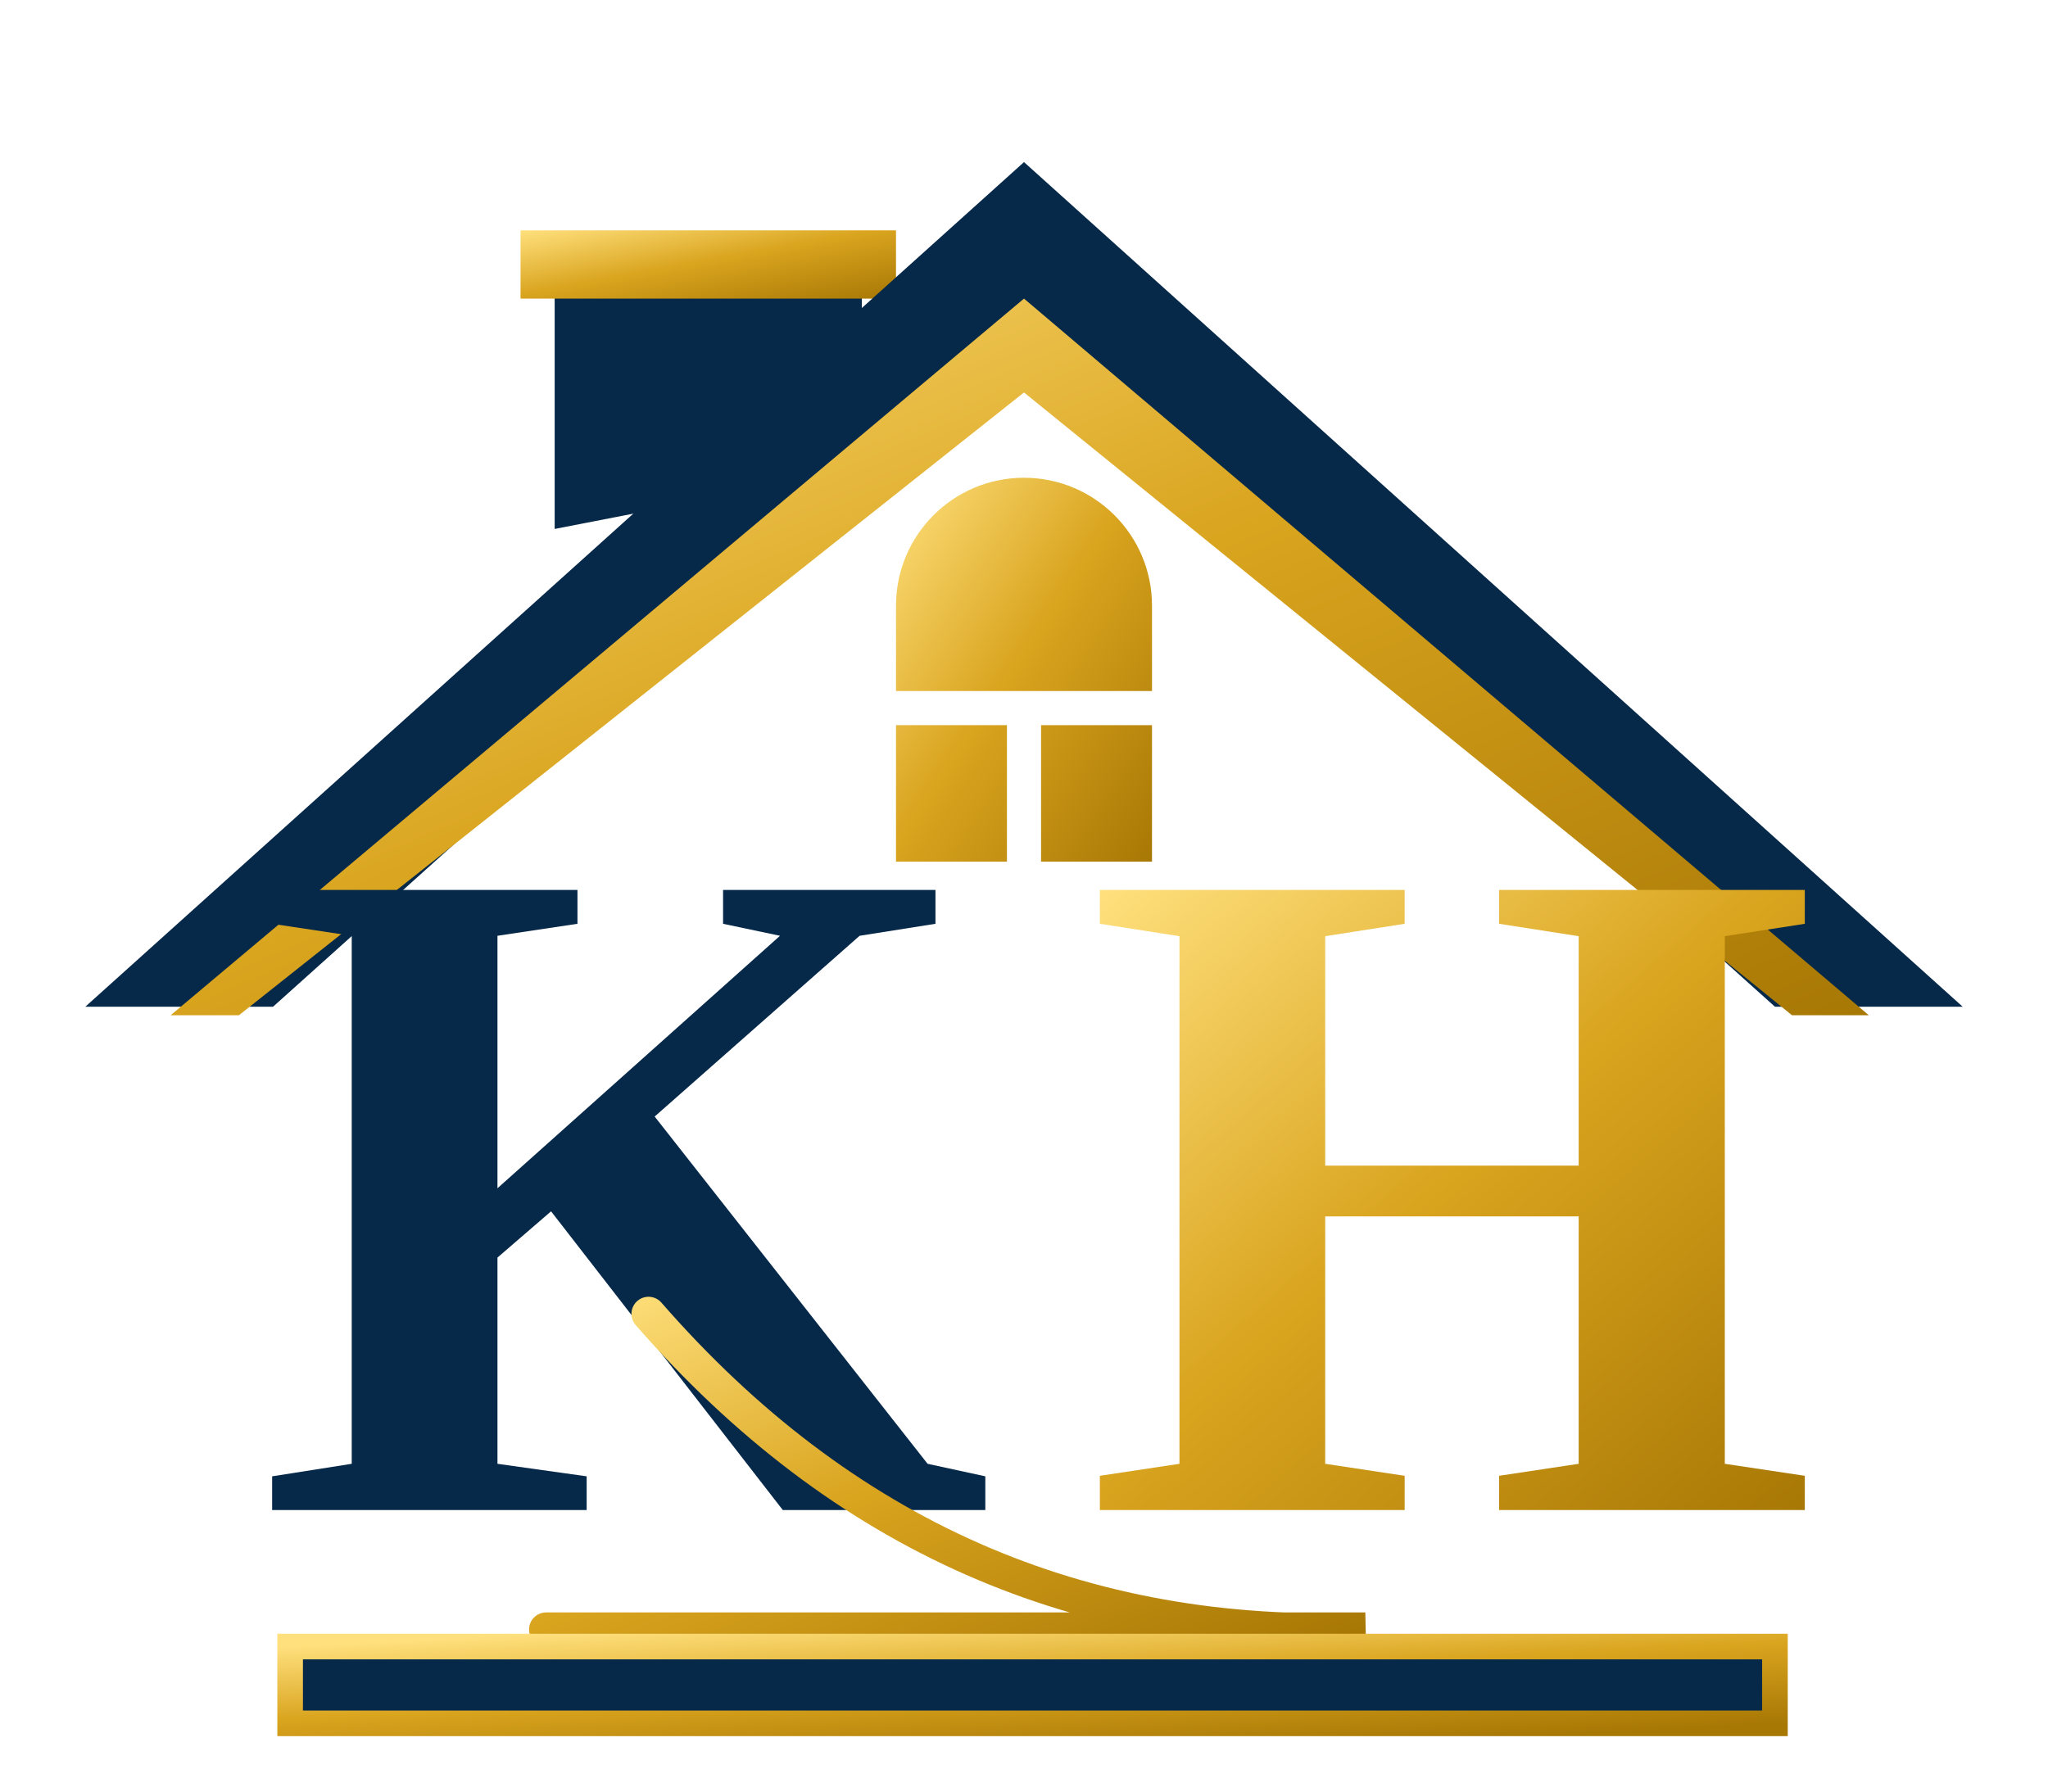
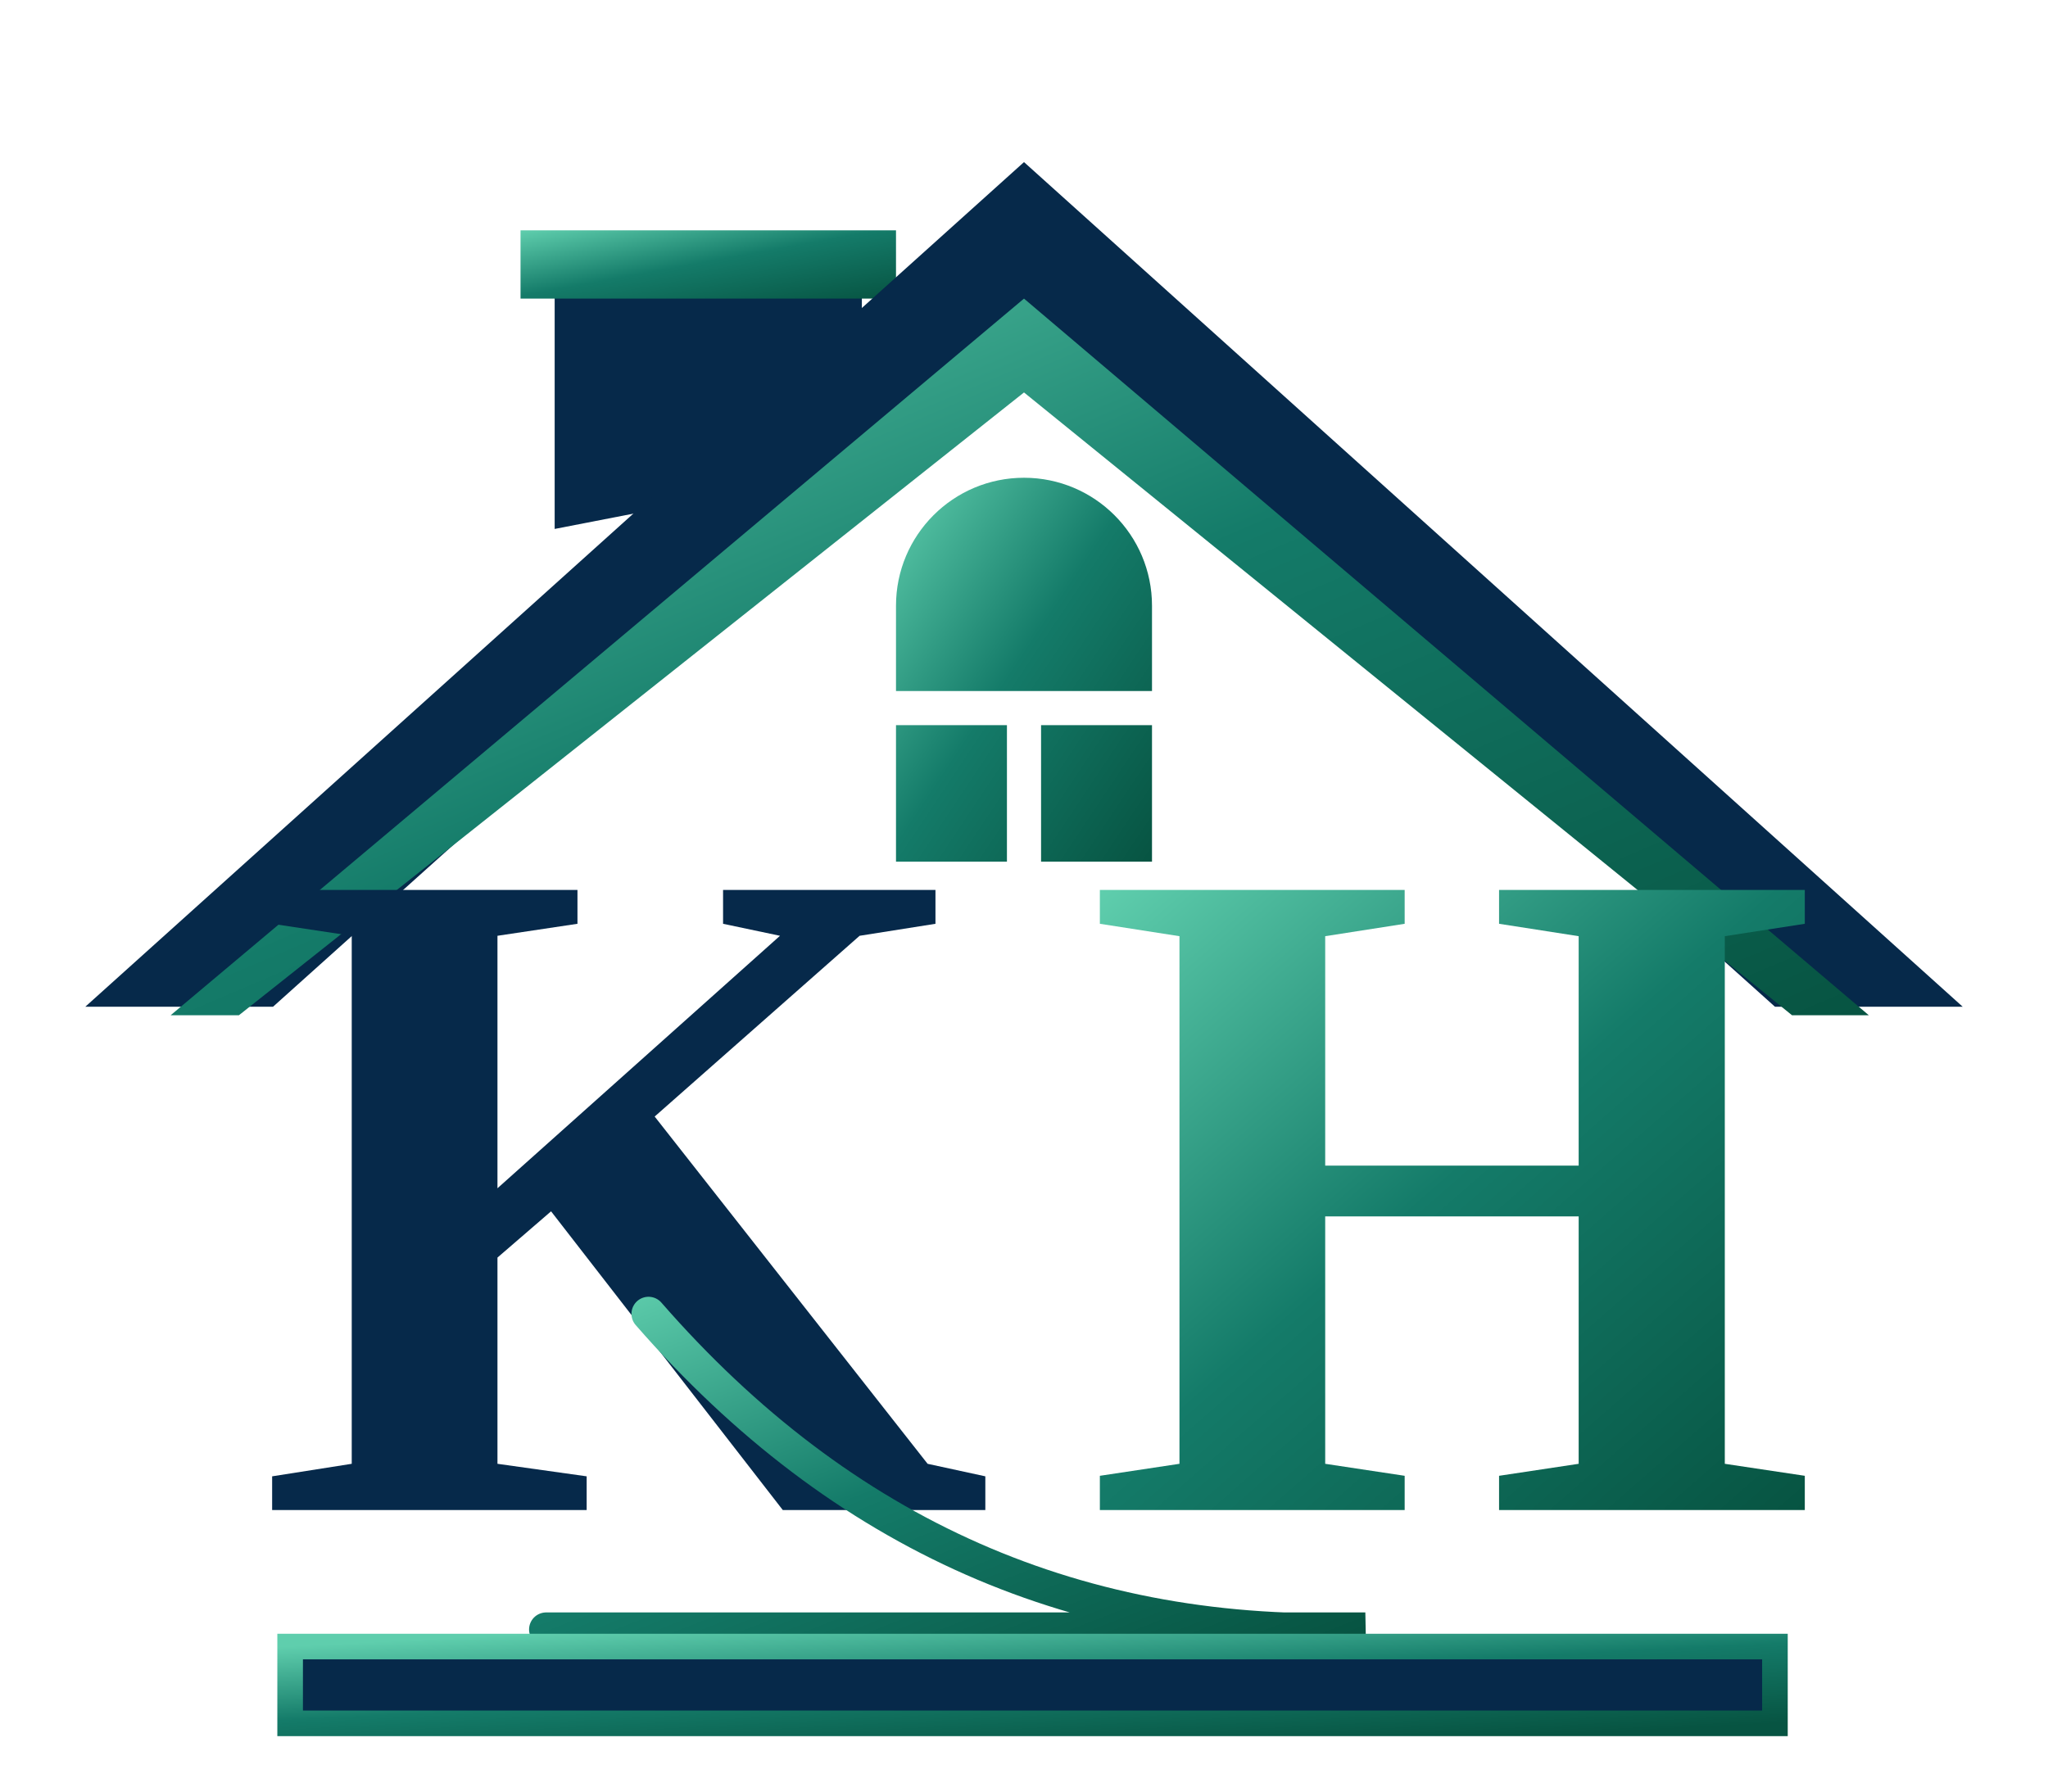
<svg xmlns="http://www.w3.org/2000/svg" viewBox="0 0 240 210" role="img" aria-labelledby="title">
  <defs>
-     <linearGradient id="gold" x1="0" y1="0" x2="1" y2="1">
-       <stop stop-color="#ffe07d" />
-       <stop offset=".48" stop-color="#d9a41e" />
-       <stop offset="1" stop-color="#a87805" />
+     <linearGradient id="emerald" x1="0" y1="0" x2="1" y2="1">
+       <stop stop-color="#5fcead" />
+       <stop offset=".48" stop-color="#147b69" />
+       <stop offset="1" stop-color="#075442" />
    </linearGradient>
  </defs>
  <path d="M65 62V29h36v26" fill="#06294a" />
-   <path d="M61 27h44v8H61z" fill="url(#gold)" />
+   <path d="M61 27h44v8H61z" fill="url(#emerald)" />
  <path d="M10 118 120 19l110 99h-22l-88-79-88 79z" fill="#06294a" />
-   <path d="M20 119 120 35l99 84h-9L120 46l-92 73z" fill="url(#gold)" />
-   <path d="M105 71a15 15 0 0 1 30 0v10h-30zM105 85h13v16h-13zm17 0h13v16h-13z" fill="url(#gold)" />
+   <path d="M20 119 120 35l99 84h-9L120 46l-92 73z" fill="url(#emerald)" />
+   <path d="M105 71a15 15 0 0 1 30 0v10h-30zM105 85h13v16h-13zm17 0h13v16h-13z" fill="url(#emerald)" />
  <text x="30" y="177" font-family="Georgia,'Times New Roman',serif" font-weight="700" font-size="111" fill="#06294a">K</text>
-   <text x="127" y="177" font-family="Georgia,'Times New Roman',serif" font-weight="700" font-size="111" fill="url(#gold)">H</text>
-   <path d="M76 154q34 39 84 37H64" fill="none" stroke="url(#gold)" stroke-width="4" stroke-linecap="round" />
-   <rect x="34" y="193" width="174" height="9" fill="#06294a" stroke="url(#gold)" stroke-width="3" />
+   <text x="127" y="177" font-family="Georgia,'Times New Roman',serif" font-weight="700" font-size="111" fill="url(#emerald)">H</text>
+   <path d="M76 154q34 39 84 37H64" fill="none" stroke="url(#emerald)" stroke-width="4" stroke-linecap="round" />
+   <rect x="34" y="193" width="174" height="9" fill="#06294a" stroke="url(#emerald)" stroke-width="3" />
</svg>
